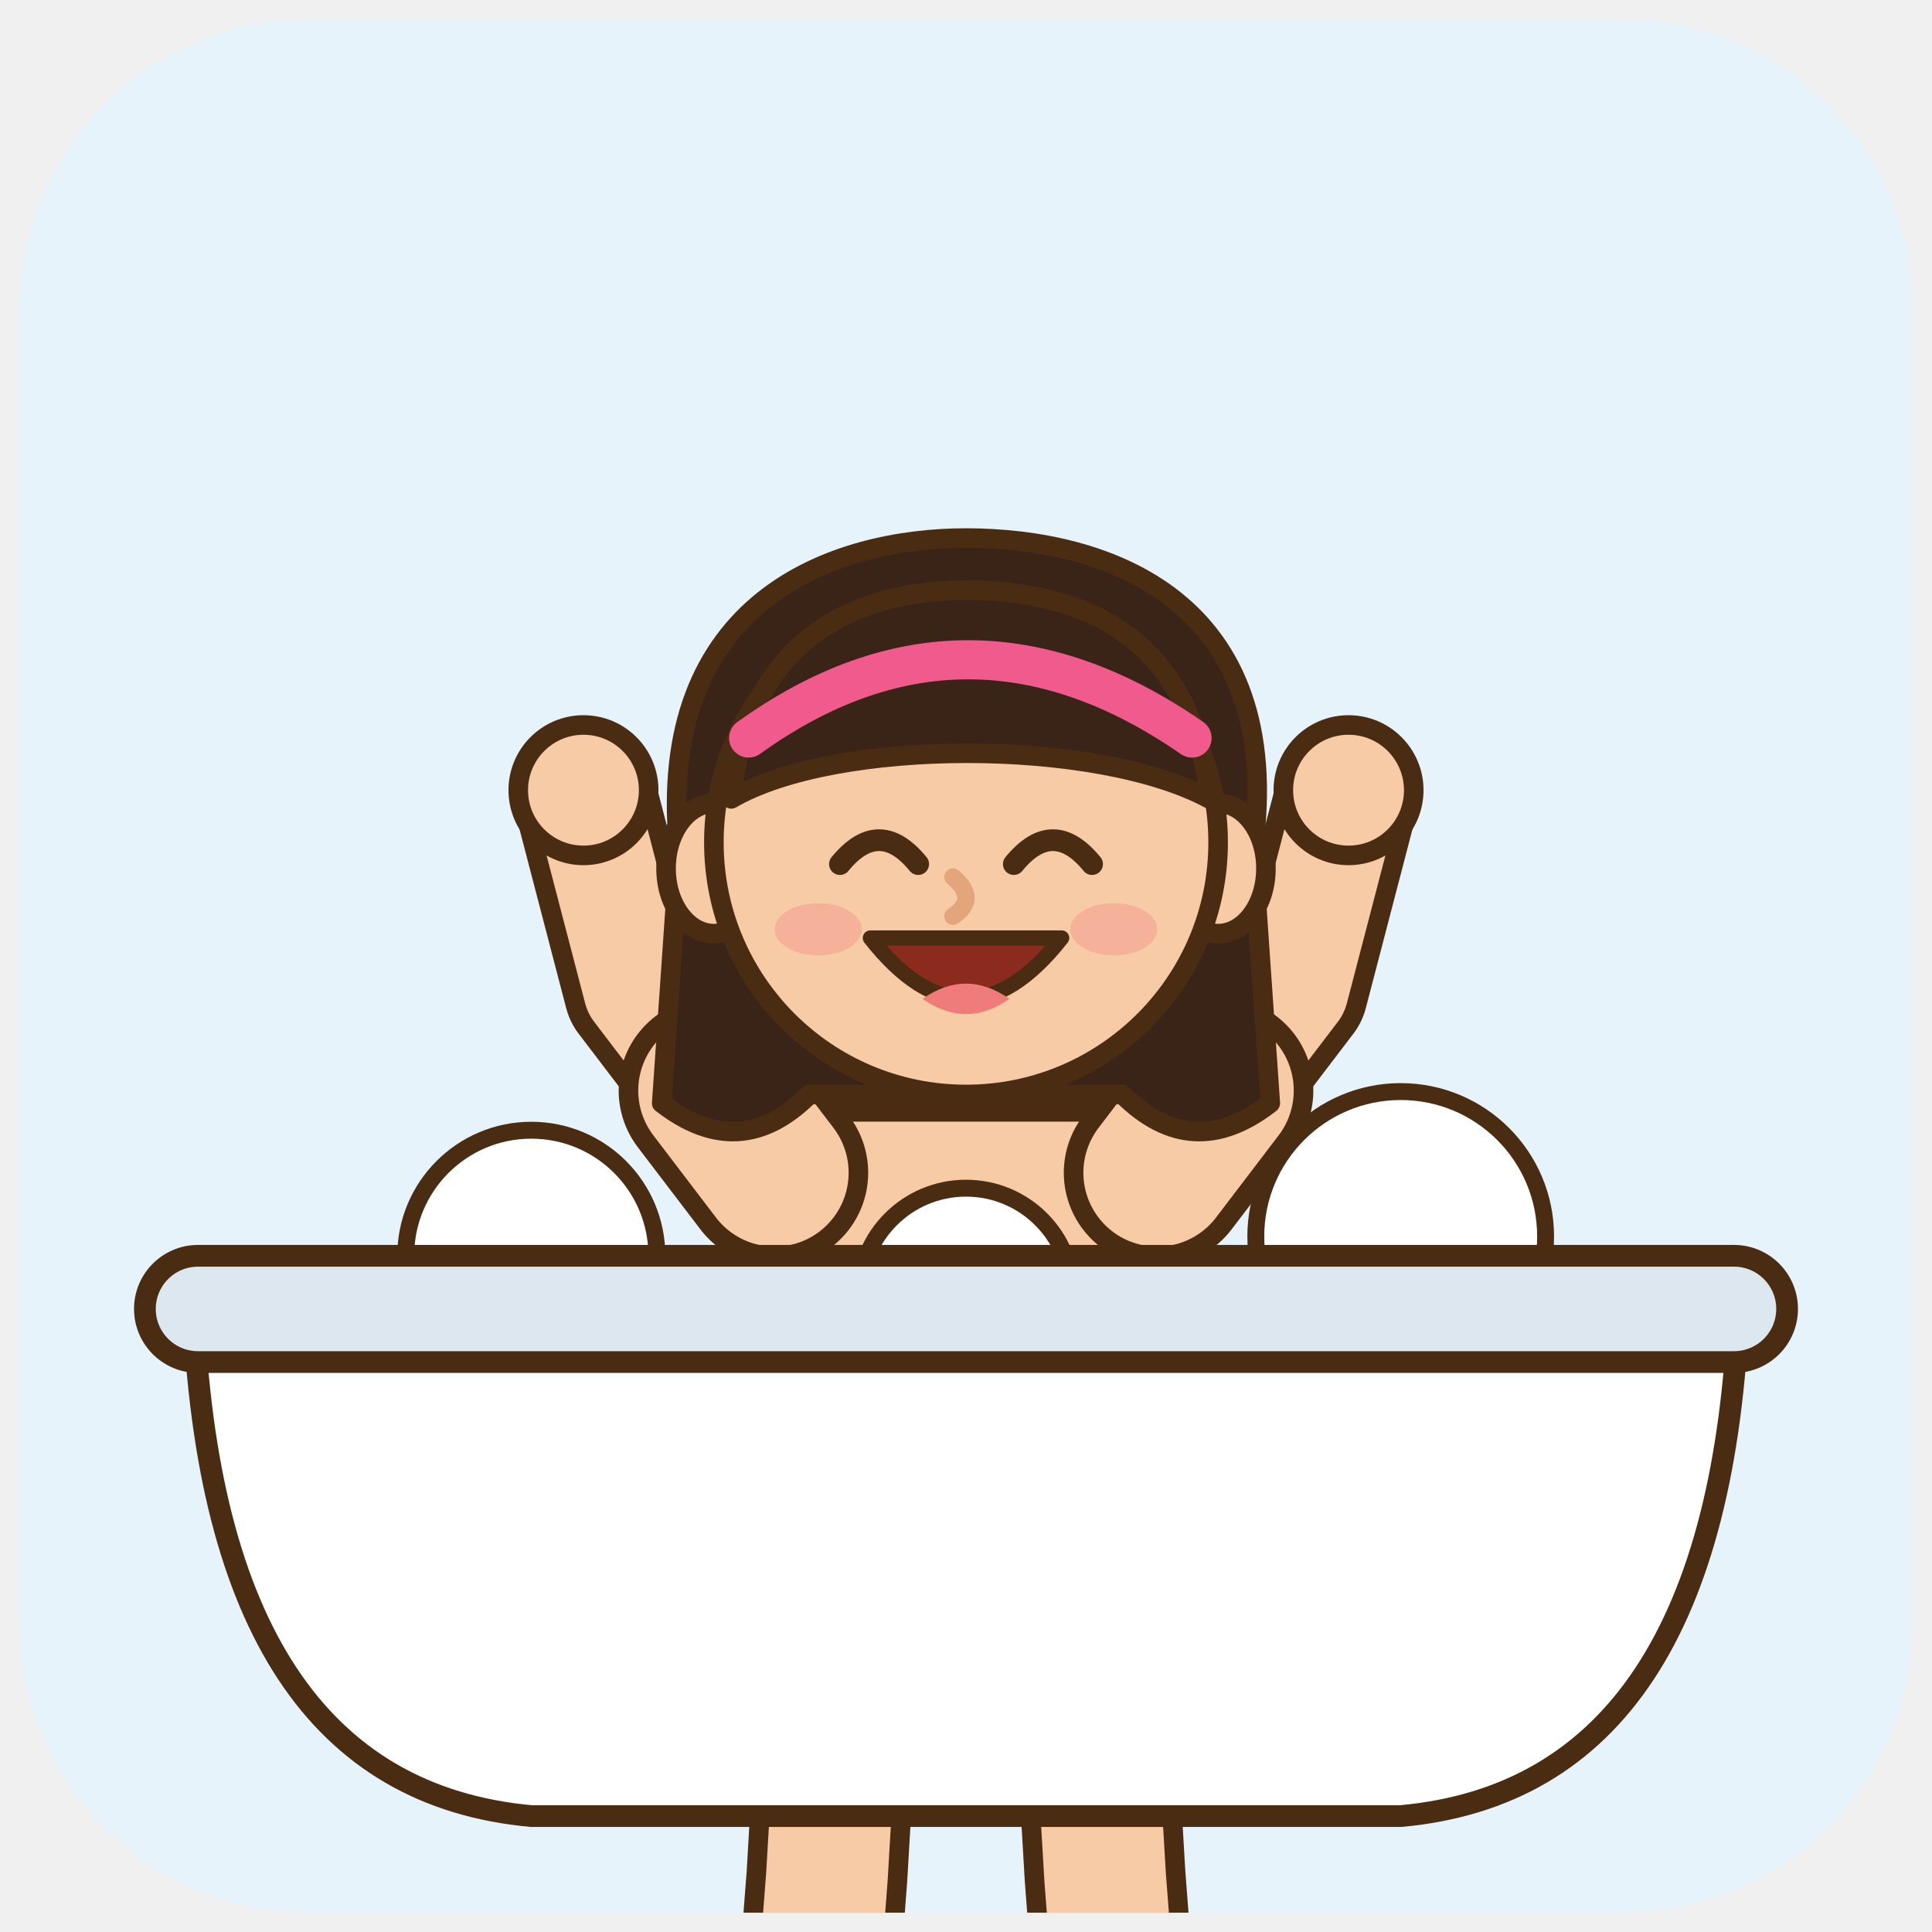
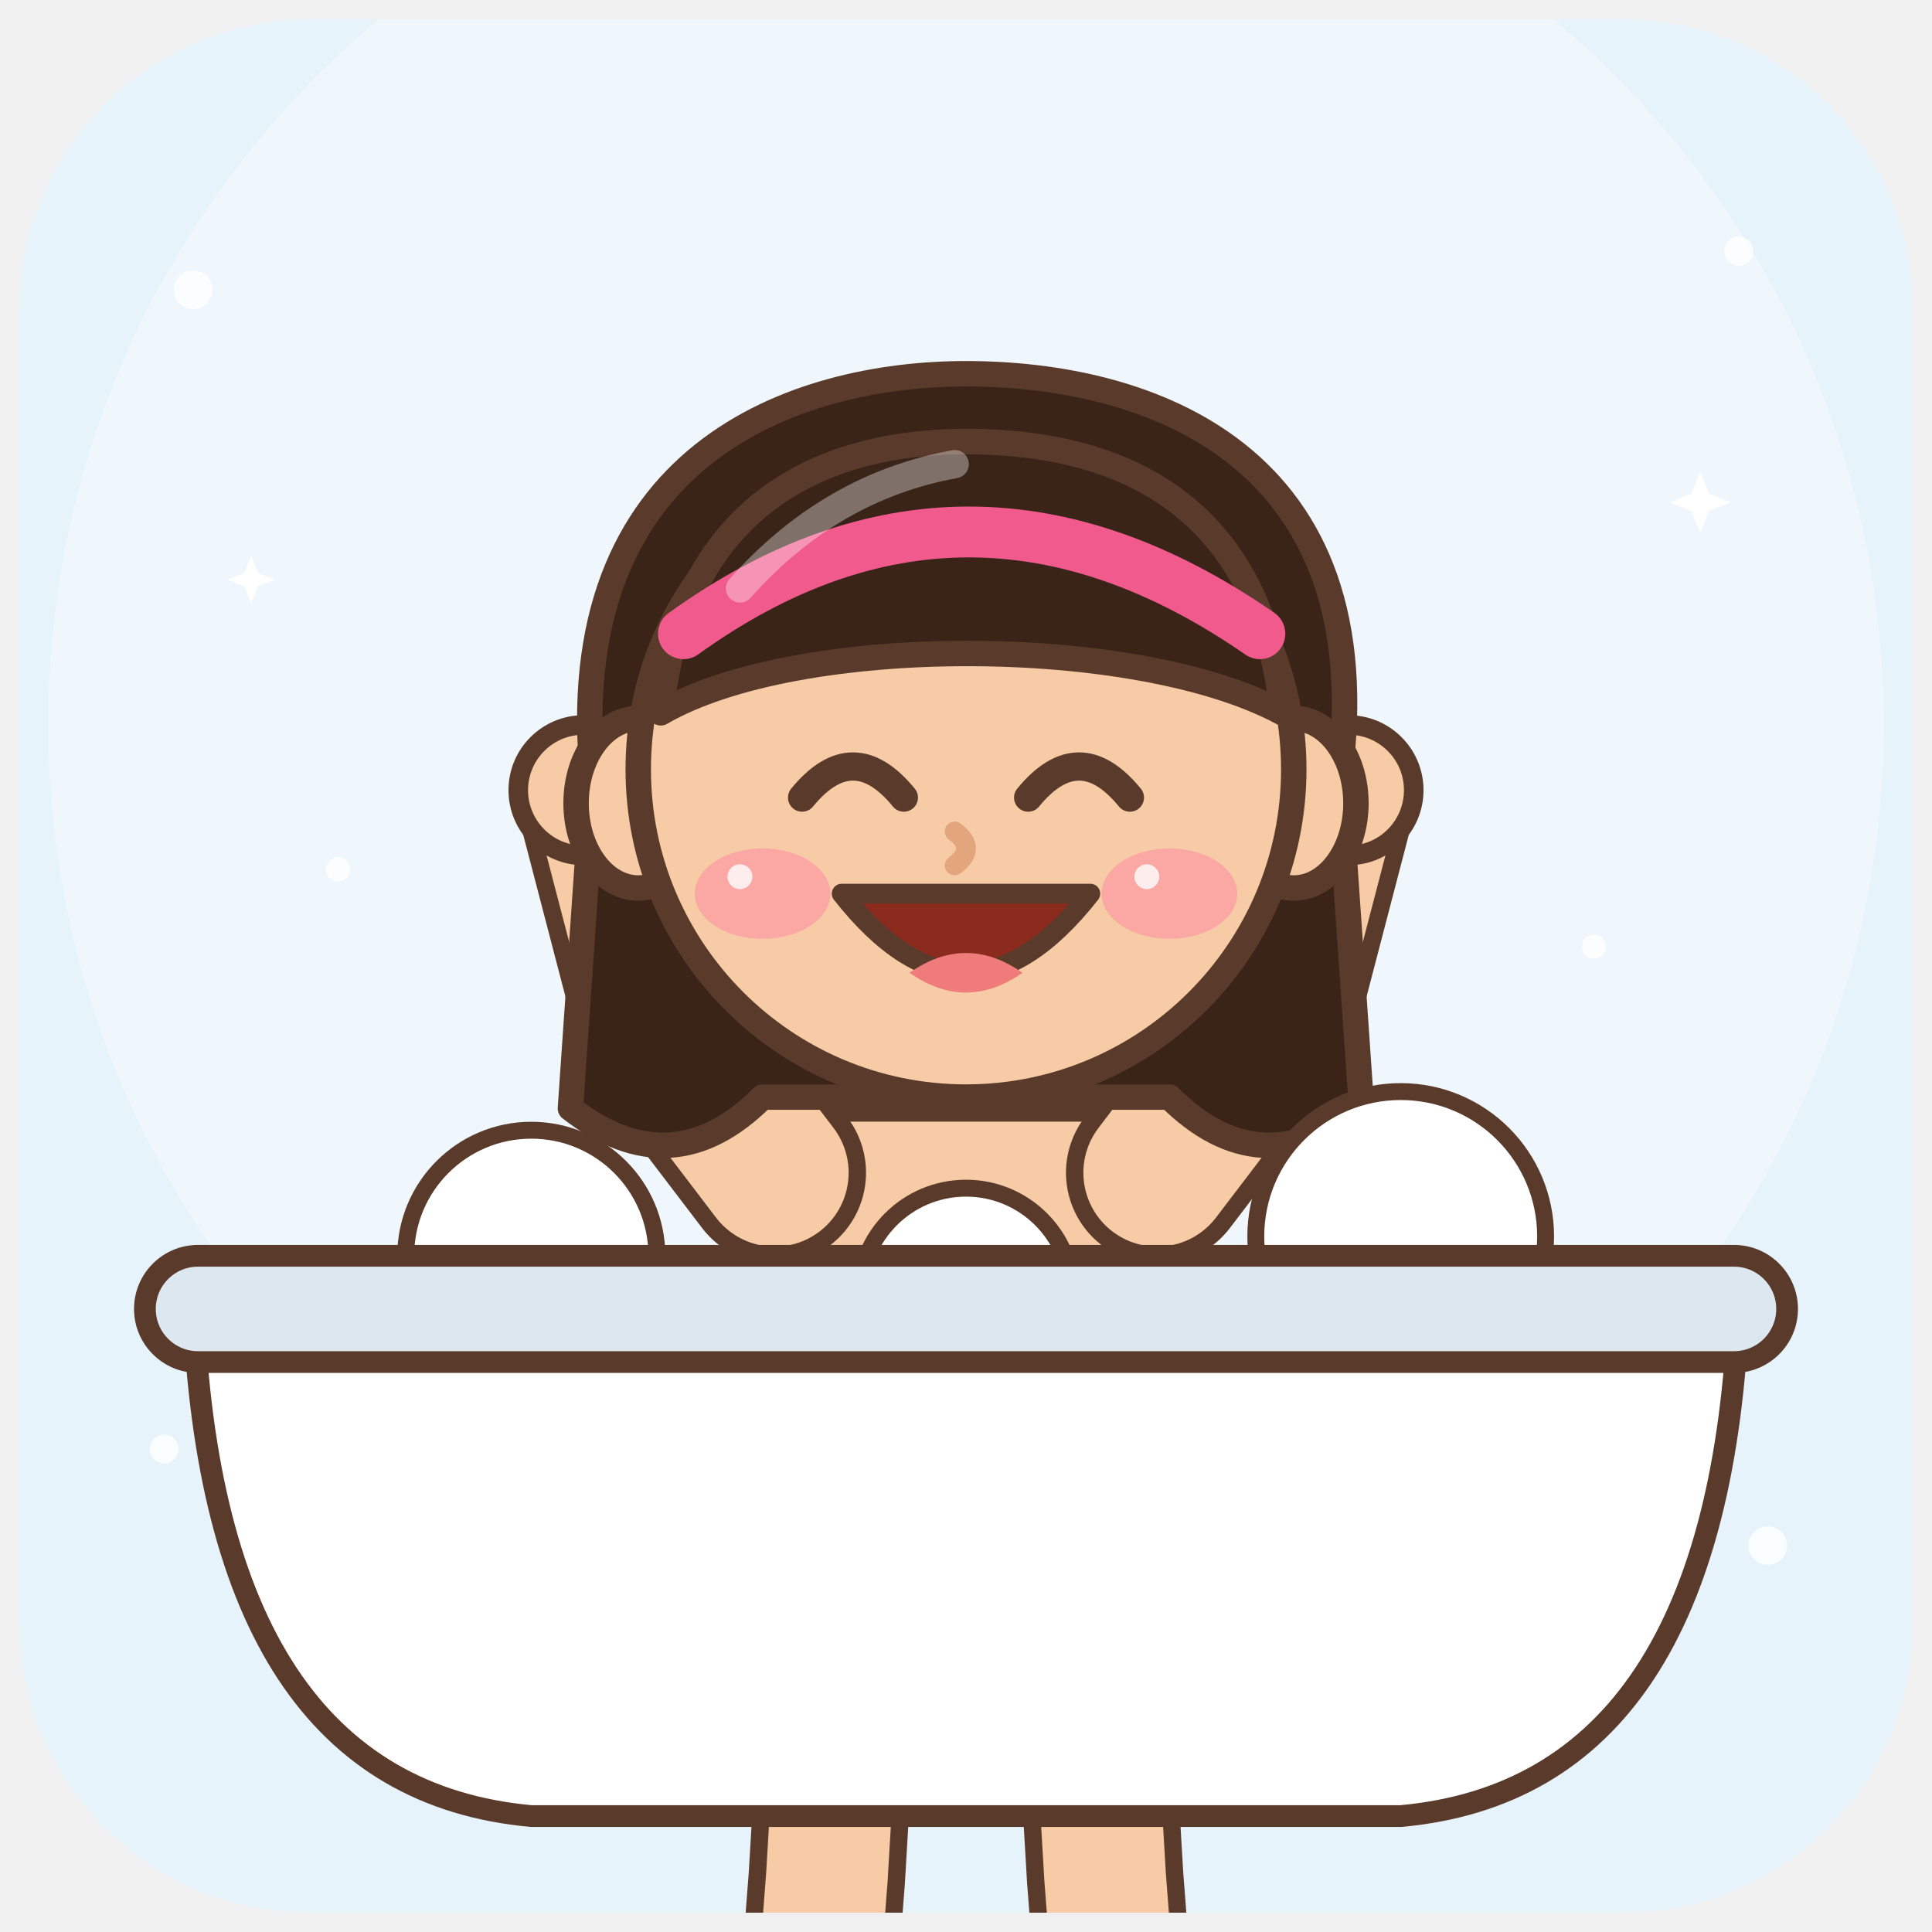
<svg xmlns="http://www.w3.org/2000/svg" viewBox="0 0 512 512">
  <style>.bub { animation: bub 2.4s ease-in-out infinite; transform-box: fill-box; transform-origin: center; }
    .bub.b { animation-delay: .8s; } .bub.c { animation-delay: 1.6s; }
    @keyframes bub { 0%,100% { transform: scale(.85) translateY(0) } 50% { transform: scale(1.1) translateY(-6px) } }
    @media (prefers-reduced-motion: reduce) { * { animation: none !important; } }
  </style>
  <defs>
    <clipPath id="tile">
      <rect x="4" y="4" width="392" height="392" rx="60" />
    </clipPath>
  </defs>
  <g transform="scale(1.28)">
    <g clip-path="url(#tile)">
      <rect x="4" y="4" width="392" height="392" rx="60" fill="#E6F3FA" />
+       <circle cx="200" cy="150" r="190" fill="#fff" opacity="0.35" />
+       <circle cx="40" cy="60" r="4" fill="#fff" opacity="0.8" />
+       <circle cx="360" cy="52" r="3" fill="#fff" opacity="0.8" />
+       <circle cx="34" cy="300" r="3" fill="#fff" opacity="0.8" />
+       <circle cx="366" cy="320" r="4" fill="#fff" opacity="0.8" />
+       <circle cx="70" cy="180" r="2.5" fill="#fff" opacity="0.8" />
+       <circle cx="330" cy="196" r="2.5" fill="#fff" opacity="0.8" />
+       <path d="M352 97.7 L353.8 102.2 L358.3 104 L353.8 105.8 L352 110.3 L350.2 105.8 L345.7 104 L350.2 102.2 Z" fill="#fff" />
+       <path d="M52 115.1 L53.4 118.6 L56.9 120 L53.4 121.4 L52 124.9 L50.6 121.4 L47.1 120 L50.6 118.6 Z" fill="#fff" />
      <g transform="translate(20 70) scale(0.9)">
        <g transform="translate(0 0)">
-           <path d="M170 320 L168 354 L166 380" fill="none" stroke="#4A2C12" stroke-width="37" stroke-linejoin="round" stroke-linecap="round" />
+           <path d="M170 320 L168 354 L166 380" fill="none" stroke="#5A3B2B" stroke-width="36" stroke-linejoin="round" stroke-linecap="round" />
          <path d="M170 320 L168 354 L166 380" fill="none" stroke="#F6CBA5" stroke-width="28" stroke-linejoin="round" stroke-linecap="round" />
-           <path d="M230 320 L232 354 L234 380" fill="none" stroke="#4A2C12" stroke-width="37" stroke-linejoin="round" stroke-linecap="round" />
+           <path d="M230 320 L232 354 L234 380" fill="none" stroke="#5A3B2B" stroke-width="36" stroke-linejoin="round" stroke-linecap="round" />
          <path d="M230 320 L232 354 L234 380" fill="none" stroke="#F6CBA5" stroke-width="28" stroke-linejoin="round" stroke-linecap="round" />
-           <path d="M140 392 Q140 370 166 370 Q186 370 188 392 Z" fill="#5B8DEF" stroke="#4A2C12" stroke-width="4.5" stroke-linejoin="round" stroke-linecap="round" />
-           <path d="M212 392 Q214 370 234 370 Q260 370 260 392 Z" fill="#5B8DEF" stroke="#4A2C12" stroke-width="4.5" stroke-linejoin="round" stroke-linecap="round" />
-           <path d="M142 286 L258 286 L262 326 L210 326 L200 306 L190 326 L138 326 Z" fill="#7A4FD1" stroke="#4A2C12" stroke-width="4.5" stroke-linejoin="round" stroke-linecap="round" />
+           <path d="M140 392 Q140 370 166 370 Q186 370 188 392 Z" fill="#5B8DEF" stroke="#5A3B2B" stroke-width="4.5" stroke-linejoin="round" stroke-linecap="round" />
+           <path d="M212 392 Q214 370 234 370 Q260 370 260 392 Z" fill="#5B8DEF" stroke="#5A3B2B" stroke-width="4.5" stroke-linejoin="round" stroke-linecap="round" />
+           <path d="M142 286 L258 286 L262 326 L210 326 L200 306 L190 326 L138 326 Z" fill="#7A4FD1" stroke="#5A3B2B" stroke-width="4.5" stroke-linejoin="round" stroke-linecap="round" />
          <rect x="188" y="160" width="24" height="30" rx="0" fill="#F6CBA5" />
-           <path d="M188 160 V190 M212 160 V190" fill="none" stroke="#4A2C12" stroke-width="4.5" stroke-linejoin="round" stroke-linecap="round" />
-           <path d="M146 196 Q148 180 166 178 L234 178 Q252 180 254 196 L258 292 L142 292 Z" fill="#F6CBA5" stroke="#4A2C12" stroke-width="4.5" stroke-linejoin="round" stroke-linecap="round" />
+           <path d="M188 160 V190 M212 160 V190" fill="none" stroke="#5A3B2B" stroke-width="4.5" stroke-linejoin="round" stroke-linecap="round" />
+           <path d="M150 196 Q150 178 172 178 L228 178 Q250 178 250 196 Q262 246 262 290 Q200 302 138 290 Q138 246 150 196 Z" fill="#F6CBA5" stroke="#5A3B2B" stroke-width="4.5" stroke-linejoin="round" stroke-linecap="round" />
          <g class="arm-l">
-             <path d="M156 192 L124 150 L112 104" fill="none" stroke="#4A2C12" stroke-width="33" stroke-linejoin="round" stroke-linecap="round" />
+             <path d="M156 192 L124 150 L112 104" fill="none" stroke="#5A3B2B" stroke-width="32" stroke-linejoin="round" stroke-linecap="round" />
            <path d="M156 192 L124 150 L112 104" fill="none" stroke="#F6CBA5" stroke-width="24" stroke-linejoin="round" stroke-linecap="round" />
-             <path d="M156 192 L141.6 173.1" fill="none" stroke="#4A2C12" stroke-width="43" stroke-linejoin="round" stroke-linecap="round" />
+             <path d="M156 192 L141.6 173.1" fill="none" stroke="#5A3B2B" stroke-width="42" stroke-linejoin="round" stroke-linecap="round" />
            <path d="M156 192 L141.6 173.1" fill="none" stroke="#F6CBA5" stroke-width="34" stroke-linejoin="round" stroke-linecap="round" />
-             <circle cx="112" cy="104" r="15" fill="#F6CBA5" stroke="#4A2C12" stroke-width="4.5" stroke-linejoin="round" stroke-linecap="round" />
+             <circle cx="112" cy="104" r="15" fill="#F6CBA5" stroke="#5A3B2B" stroke-width="4.5" stroke-linejoin="round" stroke-linecap="round" />
          </g>
          <g class="arm-r">
-             <path d="M244 192 L276 150 L288 104" fill="none" stroke="#4A2C12" stroke-width="33" stroke-linejoin="round" stroke-linecap="round" />
+             <path d="M244 192 L276 150 L288 104" fill="none" stroke="#5A3B2B" stroke-width="32" stroke-linejoin="round" stroke-linecap="round" />
            <path d="M244 192 L276 150 L288 104" fill="none" stroke="#F6CBA5" stroke-width="24" stroke-linejoin="round" stroke-linecap="round" />
-             <path d="M244 192 L258.4 173.1" fill="none" stroke="#4A2C12" stroke-width="43" stroke-linejoin="round" stroke-linecap="round" />
+             <path d="M244 192 L258.4 173.1" fill="none" stroke="#5A3B2B" stroke-width="42" stroke-linejoin="round" stroke-linecap="round" />
            <path d="M244 192 L258.4 173.1" fill="none" stroke="#F6CBA5" stroke-width="34" stroke-linejoin="round" stroke-linecap="round" />
-             <circle cx="288" cy="104" r="15" fill="#F6CBA5" stroke="#4A2C12" stroke-width="4.5" stroke-linejoin="round" stroke-linecap="round" />
+             <circle cx="288" cy="104" r="15" fill="#F6CBA5" stroke="#5A3B2B" stroke-width="4.5" stroke-linejoin="round" stroke-linecap="round" />
          </g>
          <g class="head" transform="translate(0 0) rotate(0 200 170)">
-             <path d="M134 118 C128 60 170 46 200 46 C232 46 274 60 266 118 L270 176 Q252 190 236 174 L164 174 Q148 190 130 176 Z" fill="#3A2418" stroke="#4A2C12" stroke-width="4.5" stroke-linejoin="round" stroke-linecap="round" />
-             <ellipse cx="142" cy="122" rx="11" ry="15" fill="#F6CBA5" stroke="#4A2C12" stroke-width="4.5" stroke-linejoin="round" stroke-linecap="round" />
-             <ellipse cx="258" cy="122" rx="11" ry="15" fill="#F6CBA5" stroke="#4A2C12" stroke-width="4.5" stroke-linejoin="round" stroke-linecap="round" />
-             <circle cx="200" cy="116" r="58" fill="#F6CBA5" stroke="#4A2C12" stroke-width="4.5" stroke-linejoin="round" stroke-linecap="round" />
-             <ellipse cx="166" cy="136" rx="10" ry="6" fill="#F59A92" opacity="0.55" class="blush" />
-             <ellipse cx="234" cy="136" rx="10" ry="6" fill="#F59A92" opacity="0.55" class="blush" />
-             <path d="M197 124 q6 5 0 9" fill="none" stroke="#E2A57C" stroke-width="4" stroke-linejoin="round" stroke-linecap="round" />
-             <path d="M171 121 q9 -11 18 0" fill="none" stroke="#4A2C12" stroke-width="5" stroke-linejoin="round" stroke-linecap="round" />
-             <path d="M211 121 q9 -11 18 0" fill="none" stroke="#4A2C12" stroke-width="5" stroke-linejoin="round" stroke-linecap="round" />
-             <path d="M178 138 Q200 166 222 138 Z" fill="#8A2B1E" stroke="#4A2C12" stroke-width="3.5" stroke-linejoin="round" stroke-linecap="round" />
-             <path d="M190 152 Q200 145 210 152 Q200 159 190 152 Z" fill="#F07B7B" />
-             <path d="M146 106 C150 68 176 58 200 58 C226 58 252 68 256 106 C230 92 170 92 146 106 Z" fill="#3A2418" stroke="#4A2C12" stroke-width="4.5" stroke-linejoin="round" stroke-linecap="round" />
-             <path d="M150 92 Q200 56 252 92" fill="none" stroke="#F05A8C" stroke-width="9" stroke-linejoin="round" stroke-linecap="round" />
+             <g transform="translate(200 172) scale(1.3) translate(-200 -172)">
+               <path d="M134 118 C128 60 170 46 200 46 C232 46 274 60 266 118 L270 176 Q252 190 236 174 L164 174 Q148 190 130 176 Z" fill="#3A2418" stroke="#5A3B2B" stroke-width="4.5" stroke-linejoin="round" stroke-linecap="round" />
+               <ellipse cx="142" cy="122" rx="11" ry="15" fill="#F6CBA5" stroke="#5A3B2B" stroke-width="4.5" stroke-linejoin="round" stroke-linecap="round" />
+               <ellipse cx="258" cy="122" rx="11" ry="15" fill="#F6CBA5" stroke="#5A3B2B" stroke-width="4.5" stroke-linejoin="round" stroke-linecap="round" />
+               <circle cx="200" cy="116" r="58" fill="#F6CBA5" stroke="#5A3B2B" stroke-width="4.5" stroke-linejoin="round" stroke-linecap="round" />
+               <ellipse cx="164" cy="138" rx="12" ry="8" fill="#FF8FA3" opacity="0.6" class="blush" />
+               <ellipse cx="236" cy="138" rx="12" ry="8" fill="#FF8FA3" opacity="0.6" class="blush" />
+               <circle cx="160" cy="135" r="2.2" fill="#fff" opacity="0.8" />
+               <circle cx="232" cy="135" r="2.2" fill="#fff" opacity="0.8" />
+               <path d="M198 127 q4 3 0 6" fill="none" stroke="#E2A57C" stroke-width="3.5" stroke-linejoin="round" stroke-linecap="round" />
+               <path d="M171 121 q9 -11 18 0" fill="none" stroke="#5A3B2B" stroke-width="5" stroke-linejoin="round" stroke-linecap="round" />
+               <path d="M211 121 q9 -11 18 0" fill="none" stroke="#5A3B2B" stroke-width="5" stroke-linejoin="round" stroke-linecap="round" />
+               <path d="M178 138 Q200 166 222 138 Z" fill="#8A2B1E" stroke="#5A3B2B" stroke-width="3.5" stroke-linejoin="round" stroke-linecap="round" />
+               <path d="M190 152 Q200 145 210 152 Q200 159 190 152 Z" fill="#F07B7B" />
+               <path d="M146 106 C150 68 176 58 200 58 C226 58 252 68 256 106 C230 92 170 92 146 106 Z" fill="#3A2418" stroke="#5A3B2B" stroke-width="4.5" stroke-linejoin="round" stroke-linecap="round" />
+               <path d="M150 92 Q200 56 252 92" fill="none" stroke="#F05A8C" stroke-width="9" stroke-linejoin="round" stroke-linecap="round" />
+               <path d="M160 84 Q176 66 198 62" fill="none" stroke="#fff" stroke-width="5" stroke-linejoin="round" stroke-linecap="round" opacity="0.35" />
+             </g>
          </g>
        </g>
      </g>
      <g class="bub">
-         <circle cx="110" cy="260" r="26" fill="#fff" stroke="#4A2C12" stroke-width="3.5" stroke-linejoin="round" stroke-linecap="round" />
+         <circle cx="110" cy="260" r="26" fill="#fff" stroke="#5A3B2B" stroke-width="3.5" stroke-linejoin="round" stroke-linecap="round" />
      </g>
      <g class="bub b">
-         <circle cx="290" cy="256" r="30" fill="#fff" stroke="#4A2C12" stroke-width="3.5" stroke-linejoin="round" stroke-linecap="round" />
+         <circle cx="290" cy="256" r="30" fill="#fff" stroke="#5A3B2B" stroke-width="3.5" stroke-linejoin="round" stroke-linecap="round" />
      </g>
      <g class="bub c">
-         <circle cx="200" cy="268" r="22" fill="#fff" stroke="#4A2C12" stroke-width="3.5" stroke-linejoin="round" stroke-linecap="round" />
+         <circle cx="200" cy="268" r="22" fill="#fff" stroke="#5A3B2B" stroke-width="3.5" stroke-linejoin="round" stroke-linecap="round" />
      </g>
-       <path d="M40 270 L360 270 Q356 370 290 376 L110 376 Q44 370 40 270 Z" fill="#fff" stroke="#4A2C12" stroke-width="4.5" stroke-linejoin="round" stroke-linecap="round" />
-       <rect x="30" y="260" width="340" height="22" rx="11" fill="#DDE7F0" stroke="#4A2C12" stroke-width="4.5" stroke-linejoin="round" stroke-linecap="round" />
+       <path d="M40 270 L360 270 Q356 370 290 376 L110 376 Q44 370 40 270 Z" fill="#fff" stroke="#5A3B2B" stroke-width="4.5" stroke-linejoin="round" stroke-linecap="round" />
+       <rect x="30" y="260" width="340" height="22" rx="11" fill="#DDE7F0" stroke="#5A3B2B" stroke-width="4.5" stroke-linejoin="round" stroke-linecap="round" />
    </g>
  </g>
</svg>
